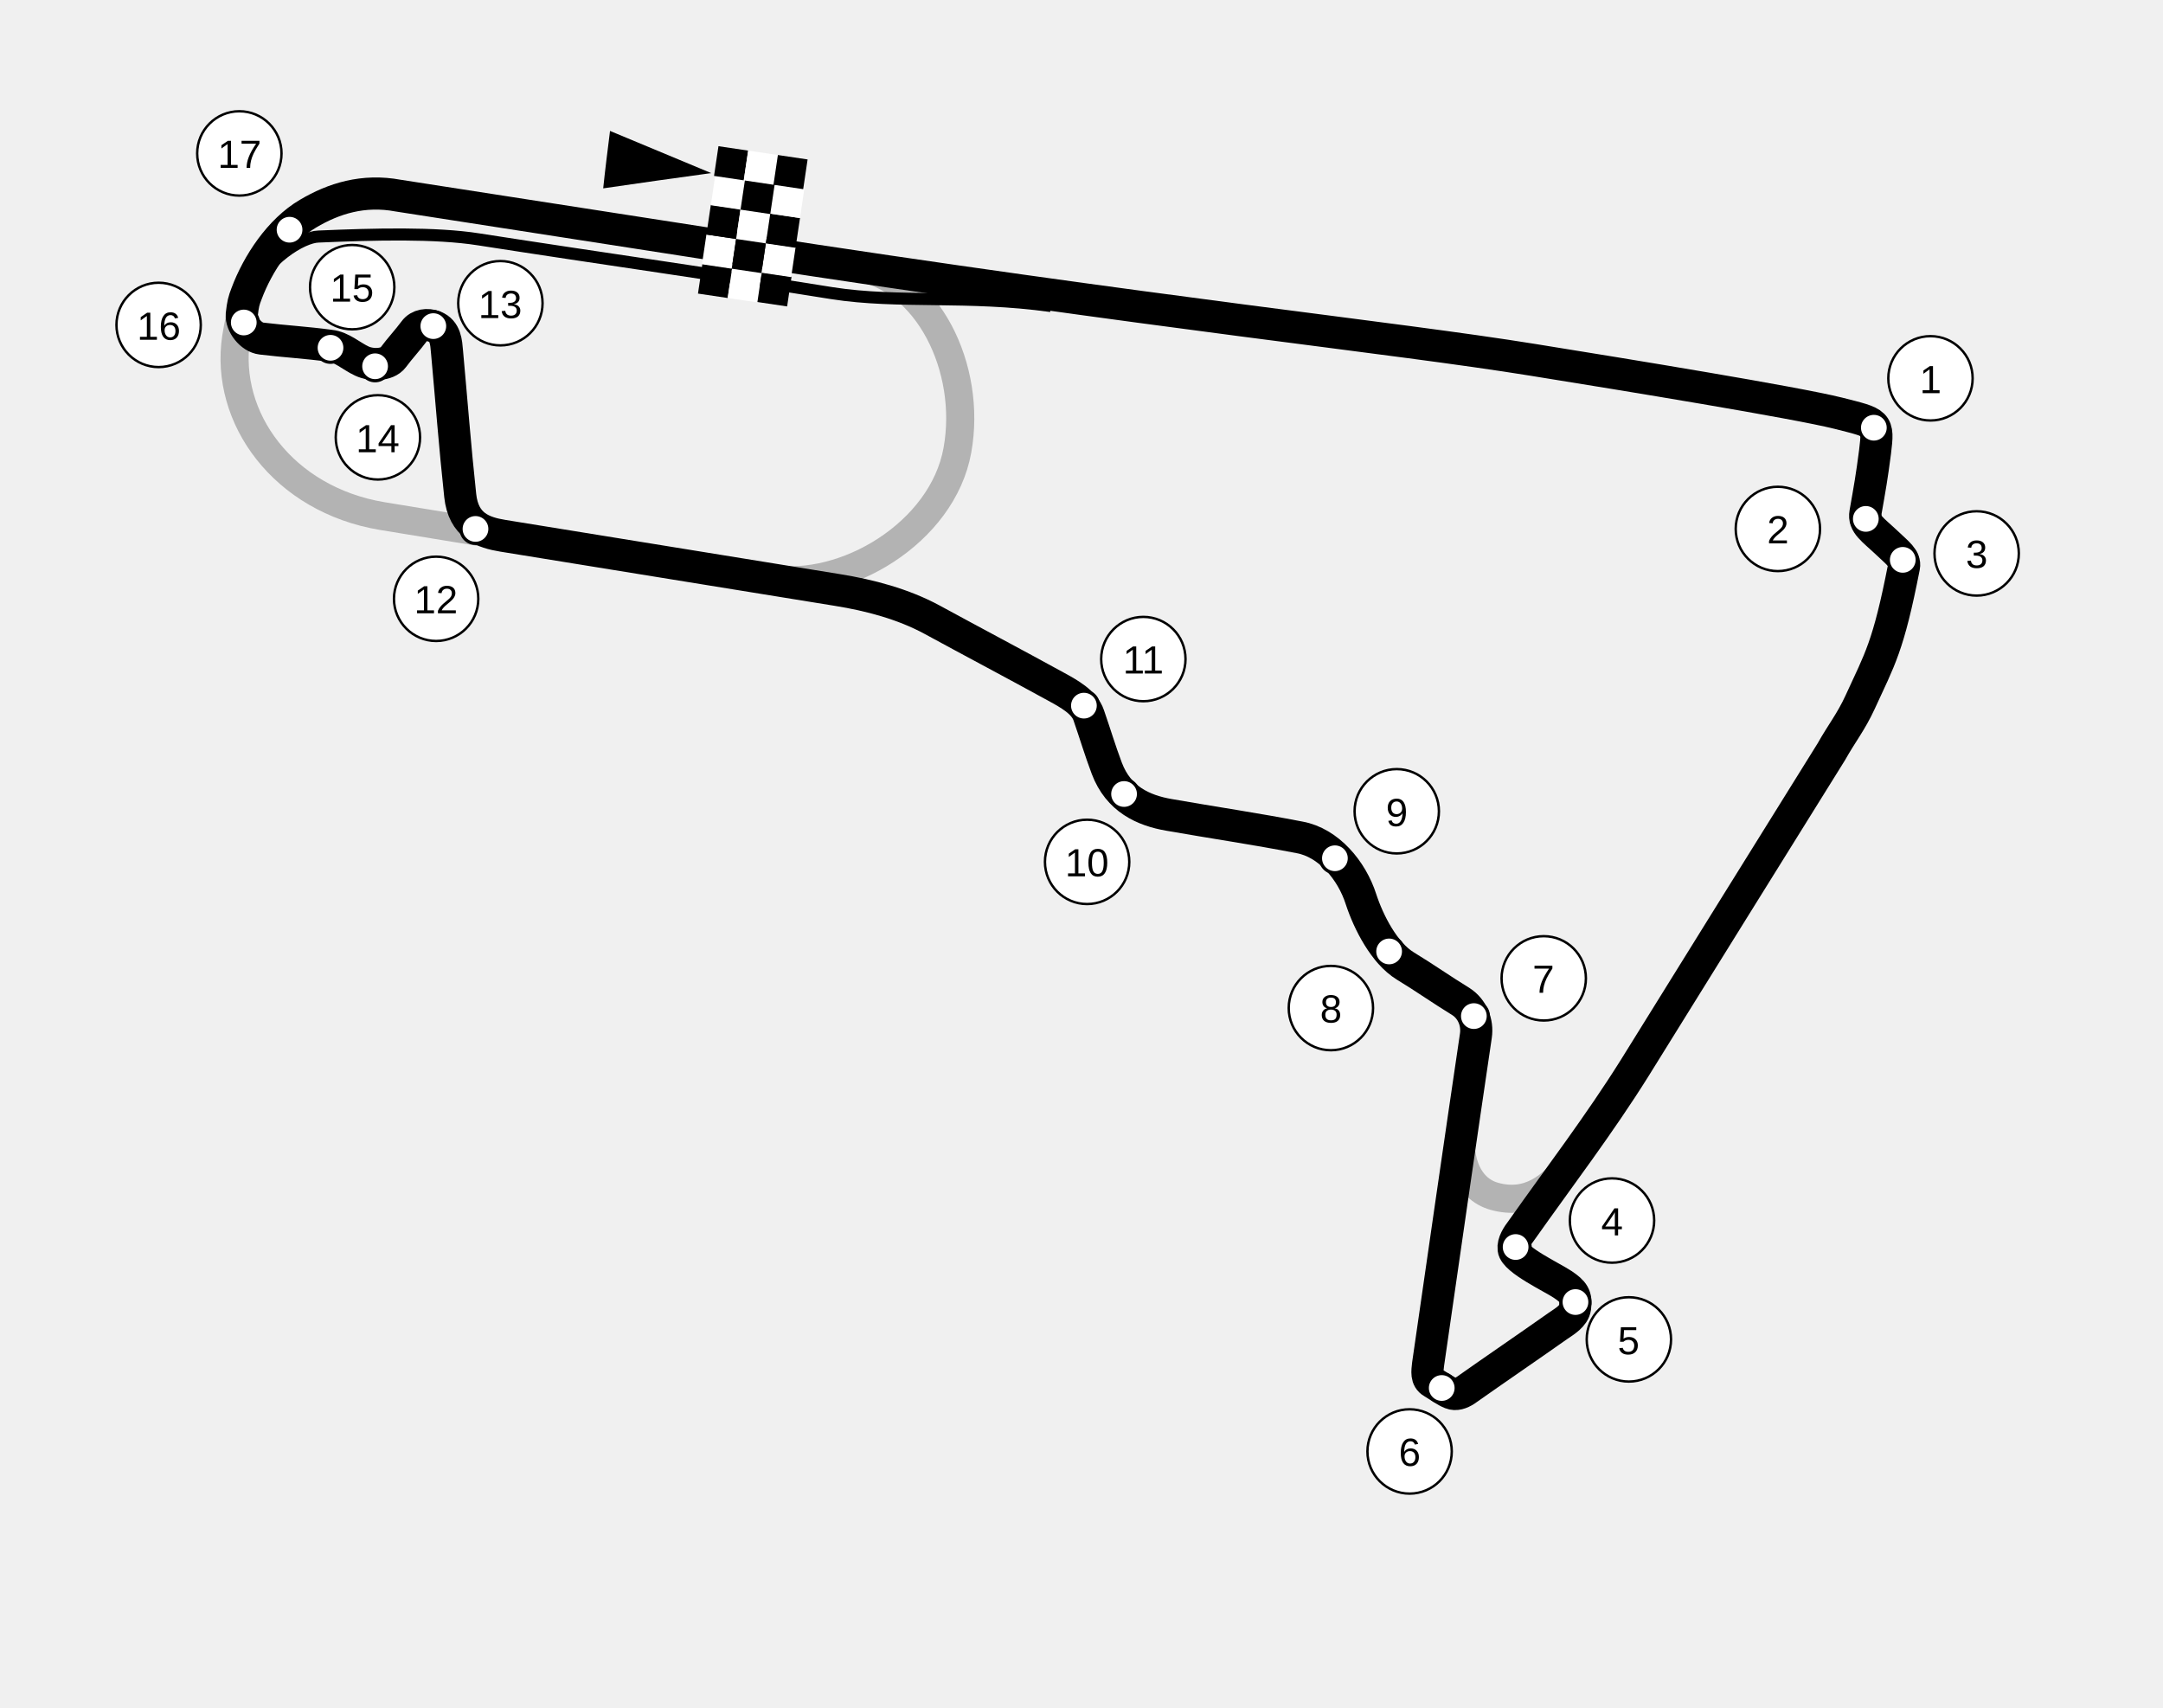
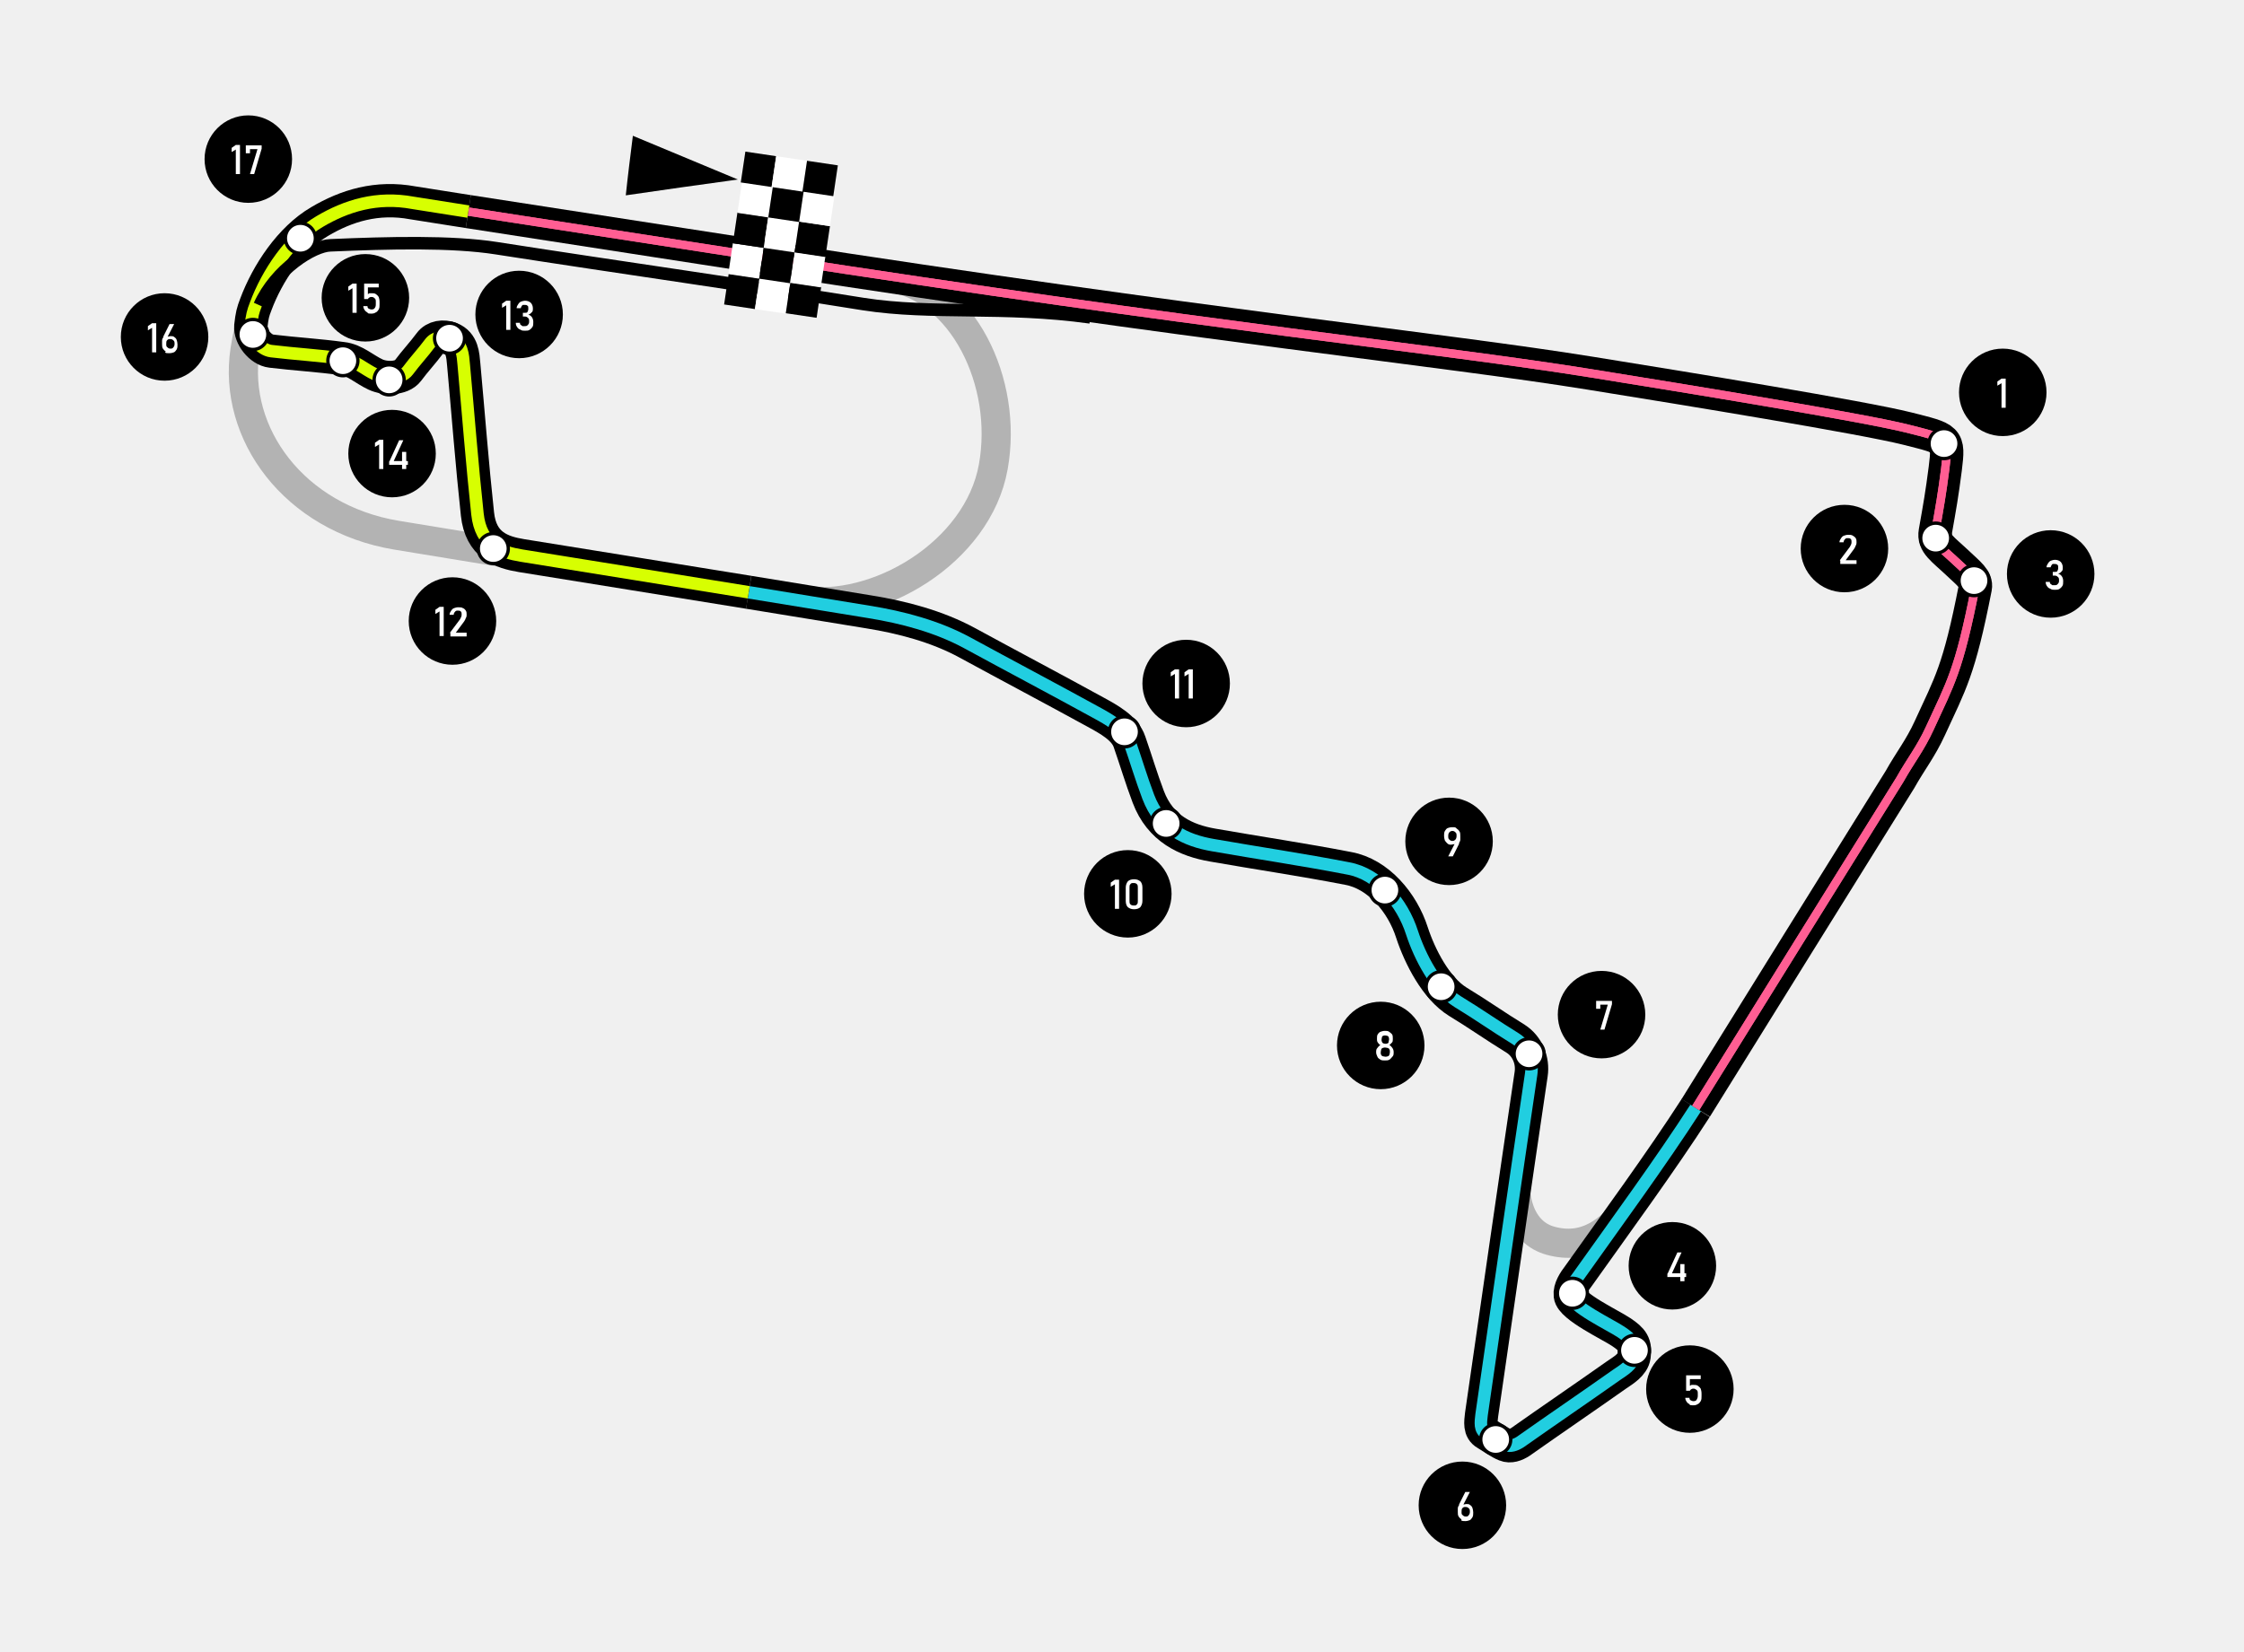
- <svg xmlns="http://www.w3.org/2000/svg" id="Layer_1" data-name="Layer 1" version="1.1" viewBox="0 0 538.6 425.2">
+ <svg xmlns="http://www.w3.org/2000/svg" id="Layer_1" data-name="Layer 1" version="1.1" viewBox="0 0 538.6 396.6">
  <defs>
    <style>
      .cls-1 {
-         stroke-width: .6px;
-       }
- 
-       .cls-1, .cls-2, .cls-3, .cls-4, .cls-5 {
+         stroke: #d7ff01;
+       }
+ 
+       .cls-1, .cls-2, .cls-3, .cls-4, .cls-5, .cls-6 {
+         fill: none;
+       }
+ 
+       .cls-1, .cls-3, .cls-5 {
+         stroke-width: 3px;
+       }
+ 
+       .cls-1, .cls-3, .cls-6 {
+         stroke-dasharray: 0 0 0 0 0 0 0 0 0 0 0 0;
+         stroke-miterlimit: 11.3;
+       }
+ 
+       .cls-7 {
+         stroke-width: .8px;
+       }
+ 
+       .cls-7, .cls-2, .cls-4, .cls-5 {
        stroke-miterlimit: 10;
      }

-       .cls-1, .cls-2, .cls-3, .cls-5 {
+       .cls-7, .cls-2, .cls-5 {
        stroke: #000;
      }

-       .cls-1, .cls-2, .cls-6 {
+       .cls-7, .cls-8 {
        fill: #fff;
      }

+       .cls-9 {
+         fill: #000;
+       }
+ 
+       .cls-9, .cls-8 {
+         stroke-width: 0px;
+       }
+ 
      .cls-2 {
-         stroke-width: .8px;
-       }
- 
-       .cls-7 {
-         isolation: isolate;
-       }
- 
-       .cls-7, .cls-8 {
-         font-family: ArialMT, Arial;
-         font-size: 9.8px;
-       }
- 
-       .cls-7, .cls-8, .cls-9 {
-         fill: #000;
-       }
- 
-       .cls-9, .cls-6 {
-         stroke-width: 0px;
+         stroke-width: 8px;
      }

      .cls-3 {
-         stroke-width: 8px;
-       }
- 
-       .cls-3, .cls-4, .cls-5 {
-         fill: none;
+         stroke: #21cee0;
      }

      .cls-4 {
        stroke: #b3b3b3;
        stroke-width: 7px;
      }

-       .cls-5 {
-         stroke-width: 3px;
+       .cls-10 {
+         isolation: isolate;
+       }
+ 
+       .cls-6 {
+         stroke: #ff5e93;
+         stroke-width: 2px;
      }
    </style>
  </defs>
-   <path id="Graphic_6" data-name="Graphic 6" class="cls-4" d="M126.8,53.1c38.1,5.9,48.5,7.5,86.6,13.4,17.5,2.7,28.7,25.1,25,45.6-3.7,20.6-28.1,35-46.5,32-33.7-5.5-63-10-96.7-15.6-24.7-4.1-39.4-24.5-36.4-44.4,4.4-29.1,24.6-37.8,40.6-35.2l27.3,4.1Z" />
+   <path id="Graphic_6" data-name="Graphic 6" class="cls-4" d="M126.8,53.1c38.1,5.9,48.5,7.5,86.6,13.4,17.5,2.7,28.7,25.1,25,45.6-3.7,20.6-28.1,35-46.5,32-33.7-5.5-63-10-96.7-15.6-24.7-4.1-39.4-24.5-36.4-44.4,4.4-29.1,24.6-37.8,40.6-35.2l27.3,4.1h.1Z" />
  <path id="Graphic_7" data-name="Graphic 7" class="cls-4" d="M391.9,288.2c-5.4,7.8-11.6,11.9-19.7,9.7-7.1-1.9-9.9-10.2-7.9-19.8" />
-   <path id="Graphic_5" data-name="Graphic 5" class="cls-3" d="M183.6,61.9c106.1,16.4,162.8,22,198.1,27.7,23.6,3.8,65.3,10.6,76.1,13.3,9.8,2.5,10,2.2,9.1,9.6-.8,6.2-1.3,9-2.4,15.2-.5,2.8,1.8,4.1,5.6,7.7,2.3,2.2,4.4,3.7,4,5.7-3.9,20-6,23-10.9,33.7-2.3,5-4.5,7.6-7.2,12.4-16.3,26.2-32.7,52.5-49,78.8-8.7,13.9-18.7,27-28.1,40.3-1,1.3-2.2,3.1-2,4.7.3,2.7,9.5,7,12.2,8.8,2.7,1.8,3.5,2.9,3.1,5.8-.3,2.1-2.6,3.4-4.2,4.5-7.8,5.5-15.3,10.6-23.1,16.1-1.1.7-2.4,1.2-3.6.7-1.3-.5-3.1-1.8-4.6-2.7-1.6-.9-1.3-2.7-1.1-4.5,3.9-27,7.9-54.8,11.9-81.8.5-3.3-.9-6.7-3.7-8.5-5.2-3.2-8.8-5.8-13.9-8.9-5.2-3.2-9.1-10.8-11-16.6-2.3-7.2-8.1-14.1-15.3-15.4-10.8-2.1-21.7-3.7-32.5-5.6-6.4-1.1-12.6-3.9-15.5-11.6-1.7-4.5-2.9-8.6-4.5-13.2-1.1-3.3-5-5.4-8.1-7.1-10.2-5.6-20.8-11.2-30.9-16.7-7.2-3.9-15.5-6.1-23.6-7.4-27.8-4.5-55.5-9-83.3-13.5-4.9-.8-9.8-2.5-10.6-10-1.3-12-2.2-23.9-3.3-35.9-.2-2.2-.3-5.1-3.1-6.2-1.8-.7-3.9-.4-5,1.1-1.7,2.3-3.6,4.3-5.3,6.6-1.5,2-5.5,2-7.8.9-2.6-1.2-5-3.5-7.9-3.8-5.8-.8-11.3-1.1-17.1-1.8-2.6-.3-5.1-3.5-4.9-6,.3-2.6.5-3.4,1.2-5.2,2.8-7.5,8.3-15.8,15.3-19.9,6.4-3.8,13.8-6.1,22.4-4.5l84.4,13.1Z" />
+   <path id="Graphic_5" data-name="Graphic 5" class="cls-2" d="M407,266c-8.3,12.9-19.3,27.9-28.1,40.3-1,1.3-2.2,3.1-2,4.7.3,2.7,9.5,7,12.2,8.8s3.5,2.9,3.1,5.8c-.3,2.1-2.6,3.4-4.2,4.5-7.8,5.5-15.3,10.6-23.1,16.1-1.1.7-2.4,1.2-3.6.7-1.3-.5-3.1-1.8-4.6-2.7-1.6-.9-1.3-2.7-1.1-4.5,3.9-27,7.9-54.8,11.9-81.8.5-3.3-.9-6.7-3.7-8.5-5.2-3.2-8.8-5.8-13.9-8.9-5.2-3.2-9.1-10.8-11-16.6-2.3-7.2-8.1-14.1-15.3-15.4-10.8-2.1-21.7-3.7-32.5-5.6-6.4-1.1-12.6-3.9-15.5-11.6-1.7-4.5-2.9-8.6-4.5-13.2-1.1-3.3-5-5.4-8.1-7.1-10.2-5.6-20.8-11.2-30.9-16.7-7.2-3.9-15.5-6.1-23.6-7.4-9.6-1.6-19.2-3.1-28.8-4.7" />
+   <path id="Graphic_5-2" data-name="Graphic 5" class="cls-3" d="M407,266c-8.3,12.9-19.3,27.9-28.1,40.3-1,1.3-2.2,3.1-2,4.7.3,2.7,9.5,7,12.2,8.8s3.5,2.9,3.1,5.8c-.3,2.1-2.6,3.4-4.2,4.5-7.8,5.5-15.3,10.6-23.1,16.1-1.1.7-2.4,1.2-3.6.7-1.3-.5-3.1-1.8-4.6-2.7-1.6-.9-1.3-2.7-1.1-4.5,3.9-27,7.9-54.8,11.9-81.8.5-3.3-.9-6.7-3.7-8.5-5.2-3.2-8.8-5.8-13.9-8.9-5.2-3.2-9.1-10.8-11-16.6-2.3-7.2-8.1-14.1-15.3-15.4-10.8-2.1-21.7-3.7-32.5-5.6-6.4-1.1-12.6-3.9-15.5-11.6-1.7-4.5-2.9-8.6-4.5-13.2-1.1-3.3-5-5.4-8.1-7.1-10.2-5.6-20.8-11.2-30.9-16.7-7.2-3.9-15.5-6.1-23.6-7.4-9.6-1.6-19.2-3.1-28.8-4.7" />
+   <path id="Graphic_5-3" data-name="Graphic 5" class="cls-2" d="M112.4,50.8l71.1,11h.1c106.1,16.5,162.8,22.1,198.1,27.8,23.6,3.8,65.3,10.6,76.1,13.3,9.8,2.5,10,2.2,9.1,9.6-.8,6.2-1.3,9-2.4,15.2-.5,2.8,1.8,4.1,5.6,7.7,2.3,2.2,4.4,3.7,4,5.7-3.9,20-6,23-10.9,33.7-2.3,5-4.5,7.6-7.2,12.4-16.3,26.2-32.7,52.5-49,78.8" />
+   <path id="Graphic_5-4" data-name="Graphic 5" class="cls-6" d="M112.4,50.8l71.1,11h.1c106.1,16.5,162.8,22.1,198.1,27.8,23.6,3.8,65.3,10.6,76.1,13.3,9.8,2.5,10,2.2,9.1,9.6-.8,6.2-1.3,9-2.4,15.2-.5,2.8,1.8,4.1,5.6,7.7,2.3,2.2,4.4,3.7,4,5.7-3.9,20-6,23-10.9,33.7-2.3,5-4.5,7.6-7.2,12.4-16.3,26.2-32.7,52.5-49,78.8" />
+   <path id="Graphic_5-5" data-name="Graphic 5" class="cls-6" d="M112.4,50.8l71.1,11h.1c106.1,16.5,162.8,22.1,198.1,27.8,23.6,3.8,65.3,10.6,76.1,13.3,9.8,2.5,10,2.2,9.1,9.6-.8,6.2-1.3,9-2.4,15.2-.5,2.8,1.8,4.1,5.6,7.7,2.3,2.2,4.4,3.7,4,5.7-3.9,20-6,23-10.9,33.7-2.3,5-4.5,7.6-7.2,12.4-16.3,26.2-32.7,52.5-49,78.8" />
+   <path id="Graphic_5-6" data-name="Graphic 5" class="cls-2" d="M179.7,142.2c-16.9-2.7-37.5-6.1-54.5-8.8-4.9-.8-9.8-2.5-10.6-10-1.3-12-2.2-23.9-3.3-35.9-.2-2.2-.3-5.1-3.1-6.2-1.8-.7-3.9-.4-5,1.1-1.7,2.3-3.6,4.3-5.3,6.6-1.5,2-5.5,2-7.8.9-2.6-1.2-5-3.5-7.9-3.8-5.8-.8-11.3-1.1-17.1-1.8-2.6-.3-5.1-3.5-4.9-6,.3-2.6.5-3.4,1.2-5.2,2.8-7.5,8.3-15.8,15.3-19.9,6.4-3.8,13.8-6.1,22.4-4.5l13.3,2.1" />
+   <path id="Graphic_5-7" data-name="Graphic 5" class="cls-1" d="M179.7,142.2c-16.9-2.7-37.5-6.1-54.5-8.8-4.9-.8-9.8-2.5-10.6-10-1.3-12-2.2-23.9-3.3-35.9-.2-2.2-.3-5.1-3.1-6.2-1.8-.7-3.9-.4-5,1.1-1.7,2.3-3.6,4.3-5.3,6.6-1.5,2-5.5,2-7.8.9-2.6-1.2-5-3.5-7.9-3.8-5.8-.8-11.3-1.1-17.1-1.8-2.6-.3-5.1-3.5-4.9-6,.3-2.6.5-3.4,1.2-5.2,2.8-7.5,8.3-15.8,15.3-19.9,6.4-3.8,13.8-6.1,22.4-4.5l13.3,2.1" />
  <path id="Graphic_8" data-name="Graphic 8" class="cls-5" d="M62.3,73.3c3.9-8.7,12.9-14.3,17-14.4,13.9-.6,29.1-1,39.9.7,30.8,4.8,60,8.9,88,13.4,16.6,2.6,33.7.3,54.5,3.2" />
-   <path id="Graphic_28_1_" data-name="Graphic 28 (1)" class="cls-9" d="M151.9,32.6c-.6,4.8-1.2,9.5-1.7,14.3,9-1.3,18-2.6,26.9-3.8l-25.2-10.5Z" />
+   <path id="Graphic_28" data-name="Graphic 28" class="cls-9" d="M151.9,32.6c-.6,4.8-1.2,9.5-1.7,14.3,9-1.3,18-2.6,26.9-3.8l-25.2-10.5Z" />
  <g>
    <path id="Rect_24" data-name="Rect 24" class="cls-9" d="M173.8,73.1l1.1-7.4,7.4,1.1-1.1,7.4-7.4-1.1Z" />
-     <path id="Rect_24_1_" data-name="Rect 24 (1)" class="cls-6" d="M181.2,74.2l1.1-7.4,7.4,1.1-1.1,7.4-7.4-1.1Z" />
-     <path id="Rect_24_2_" data-name="Rect 24 (2)" class="cls-9" d="M188.6,75.2l1.1-7.4,7.4,1.1-1.1,7.4-7.4-1.1Z" />
-     <path id="Rect_24_3_" data-name="Rect 24 (3)" class="cls-6" d="M174.8,65.8l1.1-7.4,7.4,1.1-1.1,7.4-7.4-1.1Z" />
-     <path id="Rect_24_4_" data-name="Rect 24 (4)" class="cls-6" d="M189.6,67.9l1.1-7.4,7.4,1.1-1.1,7.4-7.4-1.1Z" />
-     <path id="Rect_24_5_" data-name="Rect 24 (5)" class="cls-9" d="M182.2,66.9l1.1-7.4,7.4,1.1-1.1,7.4-7.4-1.1Z" />
-     <path id="Rect_24_11_" data-name="Rect 24 (11)" class="cls-9" d="M175.9,58.4l1.1-7.4,7.4,1.1-1.1,7.4-7.4-1.1Z" />
-     <path id="Rect_24_11_-2" data-name="Rect 24 (11)" class="cls-6" d="M183.3,59.5l1.1-7.4,7.4,1.1-1.1,7.4-7.4-1.1Z" />
-     <path id="Rect_24_11_-3" data-name="Rect 24 (11)" class="cls-9" d="M190.7,60.6l1.1-7.4,7.4,1.1-1.1,7.4-7.4-1.1Z" />
-     <path id="Rect_24_11_-4" data-name="Rect 24 (11)" class="cls-6" d="M177,51.1l1.1-7.4,7.4,1.1-1.1,7.4-7.4-1.1Z" />
-     <path id="Rect_24_11_-5" data-name="Rect 24 (11)" class="cls-6" d="M191.8,53.2l1.1-7.4,7.4,1.1-1.1,7.4-7.4-1.1Z" />
-     <path id="Rect_24_11_-6" data-name="Rect 24 (11)" class="cls-9" d="M184.4,52.2l1.1-7.4,7.4,1.1-1.1,7.4-7.4-1.1Z" />
-     <path id="Rect_24_17_" data-name="Rect 24 (17)" class="cls-9" d="M177.8,43.8l1.1-7.4,7.4,1.1-1.1,7.4-7.4-1.1Z" />
-     <path id="Rect_24_17_-2" data-name="Rect 24 (17)" class="cls-6" d="M185.2,44.9l1.1-7.4,7.4,1.1-1.1,7.4-7.4-1.1Z" />
-     <path id="Rect_24_17_-3" data-name="Rect 24 (17)" class="cls-9" d="M192.6,46l1.1-7.4,7.4,1.1-1.1,7.4-7.4-1.1Z" />
-   </g>
-   <circle id="Oval_36_1_" data-name="Oval 36 (1)" class="cls-1" cx="480.7" cy="94.2" r="10.5" />
-   <g id="Rect_37_1_" data-name="Rect 37 (1)">
-     <text class="cls-7">
-       <tspan x="0" y="0" xml:space="preserve">             </tspan>
-     </text>
-     <text class="cls-7" transform="translate(478 97.9)">
-       <tspan x="0" y="0">1</tspan>
-     </text>
-     <text class="cls-8" transform="translate(483.4 97.9)">
-       <tspan x="0" y="0" xml:space="preserve">         </tspan>
-     </text>
-   </g>
-   <circle id="Oval_39_12_" data-name="Oval 39 (12)" class="cls-2" cx="466.6" cy="106.5" r="3.6" />
-   <circle id="Oval_39_12_-2" data-name="Oval 39 (12)" class="cls-2" cx="464.6" cy="129.2" r="3.6" />
-   <circle id="Oval_39_12_-3" data-name="Oval 39 (12)" class="cls-2" cx="473.8" cy="139.4" r="3.6" />
-   <circle id="Oval_39_12_-4" data-name="Oval 39 (12)" class="cls-2" cx="377.4" cy="310.5" r="3.6" />
-   <circle id="Oval_39_12_-5" data-name="Oval 39 (12)" class="cls-2" cx="392.3" cy="324.2" r="3.6" />
-   <circle id="Oval_39_12_-6" data-name="Oval 39 (12)" class="cls-2" cx="359" cy="345.6" r="3.6" />
-   <circle id="Oval_39_12_-7" data-name="Oval 39 (12)" class="cls-2" cx="367" cy="253" r="3.6" />
-   <circle id="Oval_39_12_-8" data-name="Oval 39 (12)" class="cls-2" cx="345.9" cy="236.9" r="3.6" />
-   <circle id="Oval_39_12_-9" data-name="Oval 39 (12)" class="cls-2" cx="332.4" cy="213.7" r="3.6" />
-   <circle id="Oval_39_12_-10" data-name="Oval 39 (12)" class="cls-2" cx="279.9" cy="197.7" r="3.6" />
-   <circle id="Oval_39_12_-11" data-name="Oval 39 (12)" class="cls-2" cx="269.9" cy="175.7" r="3.6" />
-   <circle id="Oval_39_12_-12" data-name="Oval 39 (12)" class="cls-2" cx="118.4" cy="131.7" r="3.6" />
-   <circle id="Oval_39_12_-13" data-name="Oval 39 (12)" class="cls-2" cx="107.9" cy="81.2" r="3.6" />
-   <circle id="Oval_39_12_-14" data-name="Oval 39 (12)" class="cls-2" cx="93.4" cy="91.2" r="3.6" />
-   <circle id="Oval_39_12_-15" data-name="Oval 39 (12)" class="cls-2" cx="60.7" cy="80.3" r="3.6" />
-   <circle id="Oval_39_12_-16" data-name="Oval 39 (12)" class="cls-2" cx="82.3" cy="86.6" r="3.6" />
-   <circle id="Oval_36_1_-2" data-name="Oval 36 (1)" class="cls-1" cx="442.7" cy="131.7" r="10.5" />
-   <g id="Rect_37_1_-2" data-name="Rect 37 (1)">
-     <text class="cls-7">
-       <tspan x="0" y="0" xml:space="preserve">             </tspan>
-     </text>
-     <text class="cls-7" transform="translate(440 135.3)">
-       <tspan x="0" y="0">2</tspan>
-     </text>
-     <text class="cls-8" transform="translate(445.4 135.3)">
-       <tspan x="0" y="0" xml:space="preserve">         </tspan>
-     </text>
-   </g>
-   <circle id="Oval_36_1_-3" data-name="Oval 36 (1)" class="cls-1" cx="492.2" cy="137.8" r="10.5" />
-   <g id="Rect_37_1_-3" data-name="Rect 37 (1)">
-     <text class="cls-7">
-       <tspan x="0" y="0" xml:space="preserve">             </tspan>
-     </text>
-     <text class="cls-7" transform="translate(489.5 141.4)">
-       <tspan x="0" y="0">3</tspan>
-     </text>
-     <text class="cls-8" transform="translate(494.9 141.4)">
-       <tspan x="0" y="0" xml:space="preserve">         </tspan>
-     </text>
-   </g>
-   <circle id="Oval_36_1_-4" data-name="Oval 36 (1)" class="cls-1" cx="401.4" cy="303.9" r="10.5" />
-   <g id="Rect_37_1_-4" data-name="Rect 37 (1)">
-     <text class="cls-7">
-       <tspan x="0" y="0" xml:space="preserve">             </tspan>
-     </text>
-     <text class="cls-7" transform="translate(398.7 307.6)">
-       <tspan x="0" y="0">4</tspan>
-     </text>
-     <text class="cls-8" transform="translate(404.1 307.6)">
-       <tspan x="0" y="0" xml:space="preserve">         </tspan>
-     </text>
-   </g>
-   <circle id="Oval_36_1_-5" data-name="Oval 36 (1)" class="cls-1" cx="405.6" cy="333.5" r="10.5" />
-   <g id="Rect_37_1_-5" data-name="Rect 37 (1)">
-     <text class="cls-7">
-       <tspan x="0" y="0" xml:space="preserve">             </tspan>
-     </text>
-     <text class="cls-7" transform="translate(402.8 337.2)">
-       <tspan x="0" y="0">5</tspan>
-     </text>
-     <text class="cls-8" transform="translate(408.3 337.2)">
-       <tspan x="0" y="0" xml:space="preserve">         </tspan>
-     </text>
-   </g>
-   <circle id="Oval_36_1_-6" data-name="Oval 36 (1)" class="cls-1" cx="351" cy="361.4" r="10.5" />
-   <g id="Rect_37_1_-6" data-name="Rect 37 (1)">
-     <text class="cls-7">
-       <tspan x="0" y="0" xml:space="preserve">             </tspan>
-     </text>
-     <text class="cls-7" transform="translate(348.3 365)">
-       <tspan x="0" y="0">6</tspan>
-     </text>
-     <text class="cls-8" transform="translate(353.8 365)">
-       <tspan x="0" y="0" xml:space="preserve">         </tspan>
-     </text>
-   </g>
-   <circle id="Oval_36_1_-7" data-name="Oval 36 (1)" class="cls-1" cx="384.4" cy="243.6" r="10.5" />
-   <g id="Rect_37_1_-7" data-name="Rect 37 (1)">
-     <text class="cls-7">
-       <tspan x="0" y="0" xml:space="preserve">             </tspan>
-     </text>
-     <text class="cls-7" transform="translate(381.6 247.2)">
-       <tspan x="0" y="0">7</tspan>
-     </text>
-     <text class="cls-8" transform="translate(387.1 247.2)">
-       <tspan x="0" y="0" xml:space="preserve">         </tspan>
-     </text>
-   </g>
-   <circle id="Oval_36_1_-8" data-name="Oval 36 (1)" class="cls-1" cx="331.4" cy="251" r="10.5" />
-   <g id="Rect_37_1_-8" data-name="Rect 37 (1)">
-     <text class="cls-7">
-       <tspan x="0" y="0" xml:space="preserve">             </tspan>
-     </text>
-     <text class="cls-7" transform="translate(328.7 254.6)">
-       <tspan x="0" y="0">8</tspan>
-     </text>
-     <text class="cls-8" transform="translate(334.1 254.6)">
-       <tspan x="0" y="0" xml:space="preserve">         </tspan>
-     </text>
-   </g>
-   <circle id="Oval_36_1_-9" data-name="Oval 36 (1)" class="cls-1" cx="347.8" cy="202" r="10.5" />
-   <g id="Rect_37_1_-9" data-name="Rect 37 (1)">
-     <text class="cls-7">
-       <tspan x="0" y="0" xml:space="preserve">             </tspan>
-     </text>
-     <text class="cls-7" transform="translate(345.1 205.7)">
-       <tspan x="0" y="0">9</tspan>
-     </text>
-     <text class="cls-8" transform="translate(350.5 205.7)">
-       <tspan x="0" y="0" xml:space="preserve">         </tspan>
-     </text>
-   </g>
-   <circle id="Oval_36_1_-10" data-name="Oval 36 (1)" class="cls-1" cx="270.7" cy="214.6" r="10.5" />
-   <g id="Rect_37_1_-10" data-name="Rect 37 (1)">
-     <text class="cls-7">
-       <tspan x="0" y="0" xml:space="preserve">             </tspan>
-     </text>
-     <text class="cls-7" transform="translate(265.2 218.2)">
-       <tspan x="0" y="0">10</tspan>
-     </text>
-     <text class="cls-8" transform="translate(276.1 218.2)">
-       <tspan x="0" y="0" xml:space="preserve">         </tspan>
-     </text>
-   </g>
-   <circle id="Oval_36_1_-11" data-name="Oval 36 (1)" class="cls-1" cx="108.6" cy="149.1" r="10.5" />
-   <g id="Rect_37_1_-11" data-name="Rect 37 (1)">
-     <text class="cls-7">
-       <tspan x="0" y="0" xml:space="preserve">             </tspan>
-     </text>
-     <text class="cls-7" transform="translate(103.1 152.7)">
-       <tspan x="0" y="0">12</tspan>
-     </text>
-     <text class="cls-8" transform="translate(114.1 152.7)">
-       <tspan x="0" y="0" xml:space="preserve">         </tspan>
-     </text>
-   </g>
-   <circle id="Oval_36_1_-12" data-name="Oval 36 (1)" class="cls-1" cx="124.6" cy="75.5" r="10.5" />
-   <g id="Rect_37_1_-12" data-name="Rect 37 (1)">
-     <text class="cls-7">
-       <tspan x="0" y="0" xml:space="preserve">             </tspan>
-     </text>
-     <text class="cls-7" transform="translate(119.1 79.2)">
-       <tspan x="0" y="0">13</tspan>
-     </text>
-     <text class="cls-8" transform="translate(130 79.2)">
-       <tspan x="0" y="0" xml:space="preserve">         </tspan>
-     </text>
-   </g>
-   <circle id="Oval_36_1_-13" data-name="Oval 36 (1)" class="cls-1" cx="94.1" cy="108.9" r="10.5" />
-   <g id="Rect_37_1_-13" data-name="Rect 37 (1)">
-     <text class="cls-7">
-       <tspan x="0" y="0" xml:space="preserve">             </tspan>
-     </text>
-     <text class="cls-7" transform="translate(88.6 112.6)">
-       <tspan x="0" y="0">14</tspan>
-     </text>
-     <text class="cls-8" transform="translate(99.5 112.6)">
-       <tspan x="0" y="0" xml:space="preserve">         </tspan>
-     </text>
-   </g>
-   <circle id="Oval_36_1_-14" data-name="Oval 36 (1)" class="cls-1" cx="39.5" cy="80.9" r="10.5" />
-   <g id="Rect_37_1_-14" data-name="Rect 37 (1)">
-     <text class="cls-7">
-       <tspan x="0" y="0" xml:space="preserve">             </tspan>
-     </text>
-     <text class="cls-7" transform="translate(34.1 84.6)">
-       <tspan x="0" y="0">16</tspan>
-     </text>
-     <text class="cls-8" transform="translate(45 84.6)">
-       <tspan x="0" y="0" xml:space="preserve">         </tspan>
-     </text>
-   </g>
-   <circle id="Oval_36_1_-15" data-name="Oval 36 (1)" class="cls-1" cx="87.7" cy="71.5" r="10.5" />
-   <g id="Rect_37_1_-15" data-name="Rect 37 (1)">
-     <text class="cls-7">
-       <tspan x="0" y="0" xml:space="preserve">             </tspan>
-     </text>
-     <text class="cls-7" transform="translate(82.2 75.1)">
-       <tspan x="0" y="0">15</tspan>
-     </text>
-     <text class="cls-8" transform="translate(93.1 75.1)">
-       <tspan x="0" y="0" xml:space="preserve">         </tspan>
-     </text>
-   </g>
-   <circle id="Oval_36_1_-16" data-name="Oval 36 (1)" class="cls-1" cx="284.7" cy="164.1" r="10.5" />
-   <g id="Rect_37_1_-16" data-name="Rect 37 (1)">
-     <text class="cls-7">
-       <tspan x="0" y="0" xml:space="preserve">             </tspan>
-     </text>
-     <text class="cls-7" transform="translate(279.6 167.7)">
-       <tspan x="0" y="0">11</tspan>
-     </text>
-     <text class="cls-8" transform="translate(289.8 167.7)">
-       <tspan x="0" y="0" xml:space="preserve">         </tspan>
-     </text>
-   </g>
-   <circle id="Oval_36_1_-17" data-name="Oval 36 (1)" class="cls-1" cx="59.6" cy="38.2" r="10.5" />
-   <g id="Rect_37_1_-17" data-name="Rect 37 (1)">
-     <text class="cls-7">
-       <tspan x="0" y="0" xml:space="preserve">             </tspan>
-     </text>
-     <text class="cls-7" transform="translate(54.2 41.8)">
-       <tspan x="0" y="0">17</tspan>
-     </text>
-     <text class="cls-8" transform="translate(65.1 41.8)">
-       <tspan x="0" y="0" xml:space="preserve">         </tspan>
-     </text>
-   </g>
-   <circle id="Oval_39_12_-17" data-name="Oval 39 (12)" class="cls-2" cx="72.1" cy="57.2" r="3.6" />
+     <path id="Rect_24-2" data-name="Rect 24" class="cls-8" d="M181.2,74.2l1.1-7.4,7.4,1.1-1.1,7.4-7.4-1.1Z" />
+     <path id="Rect_24-3" data-name="Rect 24" class="cls-9" d="M188.6,75.2l1.1-7.4,7.4,1.1-1.1,7.4-7.4-1.1Z" />
+     <path id="Rect_24-4" data-name="Rect 24" class="cls-8" d="M174.8,65.8l1.1-7.4,7.4,1.1-1.1,7.4-7.4-1.1Z" />
+     <path id="Rect_24-5" data-name="Rect 24" class="cls-8" d="M189.6,67.9l1.1-7.4,7.4,1.1-1.1,7.4-7.4-1.1Z" />
+     <path id="Rect_24-6" data-name="Rect 24" class="cls-9" d="M182.2,66.9l1.1-7.4,7.4,1.1-1.1,7.4-7.4-1.1Z" />
+     <path id="Rect_24-7" data-name="Rect 24" class="cls-9" d="M175.9,58.4l1.1-7.4,7.4,1.1-1.1,7.4-7.4-1.1Z" />
+     <path id="Rect_24_11_-2" data-name="Rect 24 11 -2" class="cls-8" d="M183.3,59.5l1.1-7.4,7.4,1.1-1.1,7.4-7.4-1.1Z" />
+     <path id="Rect_24_11_-3" data-name="Rect 24 11 -3" class="cls-9" d="M190.7,60.6l1.1-7.4,7.4,1.1-1.1,7.4-7.4-1.1Z" />
+     <path id="Rect_24_11_-4" data-name="Rect 24 11 -4" class="cls-8" d="M177,51.1l1.1-7.4,7.4,1.1-1.1,7.4-7.4-1.1Z" />
+     <path id="Rect_24_11_-5" data-name="Rect 24 11 -5" class="cls-8" d="M191.8,53.2l1.1-7.4,7.4,1.1-1.1,7.4-7.4-1.1Z" />
+     <path id="Rect_24_11_-6" data-name="Rect 24 11 -6" class="cls-9" d="M184.4,52.2l1.1-7.4,7.4,1.1-1.1,7.4-7.4-1.1Z" />
+     <path id="Rect_24-8" data-name="Rect 24" class="cls-9" d="M177.8,43.8l1.1-7.4,7.4,1.1-1.1,7.4-7.4-1.1Z" />
+     <path id="Rect_24_17_-2" data-name="Rect 24 17 -2" class="cls-8" d="M185.2,44.9l1.1-7.4,7.4,1.1-1.1,7.4-7.4-1.1Z" />
+     <path id="Rect_24_17_-3" data-name="Rect 24 17 -3" class="cls-9" d="M192.6,46l1.1-7.4,7.4,1.1-1.1,7.4-7.4-1.1Z" />
+   </g>
+   <circle id="Oval_36" data-name="Oval 36" class="cls-9" cx="480.7" cy="94.2" r="10.5" />
+   <g id="Rect_37" data-name="Rect 37">
+     <g class="cls-10">
+       <g class="cls-10">
+         <path class="cls-8" d="M481.4,97.9h-1v-5.9l-1,.6v-1l1-.7h1v7Z" />
+       </g>
+     </g>
+   </g>
+   <circle id="Oval_39" data-name="Oval 39" class="cls-7" cx="466.6" cy="106.5" r="3.6" />
+   <circle id="Oval_39_12_-2" data-name="Oval 39 12 -2" class="cls-7" cx="464.6" cy="129.2" r="3.6" />
+   <circle id="Oval_39_12_-3" data-name="Oval 39 12 -3" class="cls-7" cx="473.8" cy="139.4" r="3.6" />
+   <circle id="Oval_39_12_-4" data-name="Oval 39 12 -4" class="cls-7" cx="377.4" cy="310.5" r="3.6" />
+   <circle id="Oval_39_12_-5" data-name="Oval 39 12 -5" class="cls-7" cx="392.3" cy="324.2" r="3.6" />
+   <circle id="Oval_39_12_-6" data-name="Oval 39 12 -6" class="cls-7" cx="359" cy="345.6" r="3.6" />
+   <circle id="Oval_39_12_-7" data-name="Oval 39 12 -7" class="cls-7" cx="367" cy="253" r="3.6" />
+   <circle id="Oval_39_12_-8" data-name="Oval 39 12 -8" class="cls-7" cx="345.9" cy="236.9" r="3.6" />
+   <circle id="Oval_39_12_-9" data-name="Oval 39 12 -9" class="cls-7" cx="332.4" cy="213.7" r="3.6" />
+   <circle id="Oval_39_12_-10" data-name="Oval 39 12 -10" class="cls-7" cx="279.9" cy="197.7" r="3.6" />
+   <circle id="Oval_39_12_-11" data-name="Oval 39 12 -11" class="cls-7" cx="269.9" cy="175.7" r="3.6" />
+   <circle id="Oval_39_12_-12" data-name="Oval 39 12 -12" class="cls-7" cx="118.4" cy="131.7" r="3.6" />
+   <circle id="Oval_39_12_-13" data-name="Oval 39 12 -13" class="cls-7" cx="107.9" cy="81.2" r="3.6" />
+   <circle id="Oval_39_12_-14" data-name="Oval 39 12 -14" class="cls-7" cx="93.4" cy="91.2" r="3.6" />
+   <circle id="Oval_39_12_-15" data-name="Oval 39 12 -15" class="cls-7" cx="60.7" cy="80.3" r="3.6" />
+   <circle id="Oval_39_12_-16" data-name="Oval 39 12 -16" class="cls-7" cx="82.3" cy="86.6" r="3.6" />
+   <circle id="Oval_36_1_-2" data-name="Oval 36 1 -2" class="cls-9" cx="442.7" cy="131.7" r="10.5" />
+   <g id="Rect_37_1_-2" data-name="Rect 37 1 -2">
+     <g class="cls-10">
+       <g class="cls-10">
+         <path class="cls-8" d="M441.6,134.5l2.4-3.2c.1-.2.2-.4.3-.6s.1-.4.1-.6h0c0-.3,0-.5-.2-.7-.2-.2-.4-.2-.7-.2s-.5,0-.7.3c-.2.2-.3.4-.3.7h0s-1,0-1,0h0c0-.4.2-.7.4-1s.4-.5.7-.6c.3-.1.6-.2,1-.2s.8,0,1.1.2.5.3.7.6c.2.3.2.6.2,1h0c0,.2,0,.5-.2.8-.1.3-.2.5-.4.8l-2,2.7h2.6v.9h-3.9v-.8Z" />
+       </g>
+     </g>
+   </g>
+   <circle id="Oval_36_1_-3" data-name="Oval 36 1 -3" class="cls-9" cx="492.2" cy="137.8" r="10.5" />
+   <g id="Rect_37_1_-3" data-name="Rect 37 1 -3">
+     <g class="cls-10">
+       <g class="cls-10">
+         <path class="cls-8" d="M492,141.3c-.3-.1-.5-.3-.7-.6-.2-.3-.3-.6-.3-1h1c0,.2,0,.4.2.5s.2.2.4.3c.2,0,.3,0,.5,0,.3,0,.6,0,.8-.3.2-.2.3-.4.3-.7v-.2c0-.3,0-.6-.3-.8-.2-.2-.4-.3-.7-.3h-.5v-.9h.5c.3,0,.5,0,.6-.2.1-.2.2-.4.2-.7v-.2c0-.3,0-.5-.2-.6-.2-.2-.4-.2-.7-.2s-.3,0-.4,0c-.1,0-.2.2-.3.3,0,.1-.2.3-.2.5h-1c0-.4.2-.7.4-1,.2-.3.4-.5.7-.6.3-.1.6-.2.9-.2.6,0,1.1.2,1.4.5.3.3.5.8.5,1.3h0c0,.5,0,.8-.3,1-.2.3-.5.4-.8.6.4,0,.7.3.9.6s.3.7.3,1.1h0c0,.5,0,.9-.2,1.2s-.4.5-.7.7c-.3.2-.7.2-1.1.2s-.7,0-1-.2Z" />
+       </g>
+     </g>
+   </g>
+   <circle id="Oval_36_1_-4" data-name="Oval 36 1 -4" class="cls-9" cx="401.4" cy="303.9" r="10.5" />
+   <g id="Rect_37_1_-4" data-name="Rect 37 1 -4">
+     <g class="cls-10">
+       <g class="cls-10">
+         <path class="cls-8" d="M400.3,305.7l2.3-5h1l-2.3,5h3.4v.9h-4.5v-.8ZM403.3,303.5h1v4.1h-1v-4.1Z" />
+       </g>
+     </g>
+   </g>
+   <circle id="Oval_36_1_-5" data-name="Oval 36 1 -5" class="cls-9" cx="405.6" cy="333.5" r="10.5" />
+   <g id="Rect_37_1_-5" data-name="Rect 37 1 -5">
+     <g class="cls-10">
+       <g class="cls-10">
+         <path class="cls-8" d="M405.5,337.1c-.3-.1-.5-.3-.7-.6-.2-.3-.3-.6-.3-.9h0s1,0,1,0h0c0,.3.1.5.3.6.2.1.4.2.7.2s.6-.1.7-.3.3-.5.3-.9v-.6c0-.4,0-.7-.3-.9s-.4-.3-.7-.3-.3,0-.5.1-.3.2-.4.4h-.9v-3.7h3.5v.9h-2.6v1.6c.1,0,.3-.2.4-.2.2,0,.3,0,.5,0,.4,0,.7,0,1,.2.3.2.5.4.7.7.1.3.2.7.2,1.2v.6c0,.5,0,.8-.2,1.2-.2.3-.4.6-.7.7-.3.2-.6.3-1.1.3s-.7,0-.9-.2Z" />
+       </g>
+     </g>
+   </g>
+   <circle id="Oval_36_1_-6" data-name="Oval 36 1 -6" class="cls-9" cx="351" cy="361.4" r="10.5" />
+   <g id="Rect_37_1_-6" data-name="Rect 37 1 -6">
+     <g class="cls-10">
+       <g class="cls-10">
+         <path class="cls-8" d="M350.8,364.8c-.3-.2-.5-.4-.7-.7s-.2-.7-.2-1.1h0c0-.3,0-.5,0-.8,0-.3.1-.6.3-.8,0,0,0,0,0-.1,0,0,0,0,0-.1l1.5-3h1.1l-1.8,3.5v-.2c0-.2.2-.3.4-.3s.3-.1.5-.1c.4,0,.7,0,.9.2.3.2.5.4.6.7.1.3.2.7.2,1.1h0c0,.5,0,.8-.2,1.2-.2.3-.4.6-.7.7s-.6.2-1,.2-.8,0-1-.2ZM352.5,363.8c.2-.2.3-.5.3-.8h0c0-.4,0-.7-.3-.9-.2-.2-.4-.3-.8-.3s-.5.1-.7.3c-.2.2-.2.5-.2.9h0c0,.4,0,.6.3.8.2.2.4.3.7.3s.5,0,.7-.3Z" />
+       </g>
+     </g>
+   </g>
+   <circle id="Oval_36_1_-7" data-name="Oval 36 1 -7" class="cls-9" cx="384.4" cy="243.6" r="10.5" />
+   <g id="Rect_37_1_-7" data-name="Rect 37 1 -7">
+     <g class="cls-10">
+       <g class="cls-10">
+         <path class="cls-8" d="M386.9,241.1l-1.8,6.1h-1l1.8-6h-1.8v1h-1v-1.9h3.8v.9Z" />
+       </g>
+     </g>
+   </g>
+   <circle id="Oval_36_1_-8" data-name="Oval 36 1 -8" class="cls-9" cx="331.4" cy="251" r="10.5" />
+   <g id="Rect_37_1_-8" data-name="Rect 37 1 -8">
+     <g class="cls-10">
+       <g class="cls-10">
+         <path class="cls-8" d="M331.3,254.4c-.3-.2-.6-.4-.7-.7s-.3-.6-.3-1h0c0-.5,0-.8.3-1.1.2-.3.4-.5.7-.7-.2-.1-.4-.3-.6-.6s-.2-.5-.2-.8v-.2c0-.4,0-.7.2-1,.2-.3.4-.5.7-.6s.6-.2,1-.2.7,0,1,.2c.3.2.5.4.7.6.2.3.2.6.2,1v.2c0,.3,0,.6-.2.8s-.4.4-.6.6c.3.2.5.4.7.7s.3.6.3,1h0c0,.5,0,.8-.3,1.1s-.4.5-.7.7c-.3.2-.7.2-1.1.2s-.8,0-1.1-.2ZM333.1,253.6c.2,0,.3-.2.4-.4,0-.2.1-.3.1-.6h0c0-.3,0-.5-.1-.6,0-.2-.2-.3-.4-.4-.2,0-.4-.1-.6-.1s-.4,0-.6.1c-.2,0-.3.2-.4.4,0,.2-.1.4-.1.6h0c0,.3,0,.5.1.6,0,.2.2.3.4.4.2,0,.4.1.6.1s.4,0,.6-.1ZM333,250.5c.2,0,.3-.2.3-.4s.1-.3.1-.5h0c0-.3,0-.4-.1-.6,0-.1-.2-.3-.3-.3-.1,0-.3-.1-.5-.1s-.4,0-.5.1c-.2,0-.3.2-.3.3,0,.2-.1.3-.1.5h0c0,.3,0,.5.1.6,0,.2.2.3.3.4.1,0,.3.1.5.1s.4,0,.5-.1Z" />
+       </g>
+     </g>
+   </g>
+   <circle id="Oval_36_1_-9" data-name="Oval 36 1 -9" class="cls-9" cx="347.8" cy="202" r="10.5" />
+   <g id="Rect_37_1_-9" data-name="Rect 37 1 -9">
+     <g class="cls-10">
+       <g class="cls-10">
+         <path class="cls-8" d="M349.3,202.2v.2c0,.1-.2.3-.4.3-.2,0-.4.1-.6.1-.3,0-.6,0-.9-.3s-.4-.4-.6-.7c-.1-.3-.2-.7-.2-1.1h0c0-.5,0-.8.2-1.2.2-.3.4-.6.7-.7s.6-.2,1.1-.2.8,0,1,.3c.3.2.5.4.7.7.2.3.2.7.2,1.2h0c0,.3,0,.5,0,.8s-.2.6-.3.8c0,0,0,0,0,.1,0,0,0,0,0,.1l-1.5,3h-1.1l1.8-3.5ZM349.3,201.6c.2-.2.3-.5.3-.9h0c0-.4,0-.7-.3-.9-.2-.2-.4-.3-.7-.3s-.5.1-.7.3c-.2.2-.3.5-.3.9h0c0,.4,0,.7.3.9.2.2.4.3.7.3s.5-.1.7-.3Z" />
+       </g>
+     </g>
+   </g>
+   <circle id="Oval_36_1_-10" data-name="Oval 36 1 -10" class="cls-9" cx="270.7" cy="214.6" r="10.5" />
+   <g id="Rect_37_1_-10" data-name="Rect 37 1 -10">
+     <g class="cls-10">
+       <g class="cls-10">
+         <path class="cls-8" d="M268.6,218.2h-1v-5.9l-1,.6v-1l1-.7h1v7Z" />
+         <path class="cls-8" d="M270.7,217.8c-.3-.3-.5-.8-.5-1.5v-3.2c0-.6.2-1.1.5-1.5.3-.3.8-.5,1.5-.5s1.1.2,1.5.5c.3.3.5.8.5,1.5v3.2c0,.6-.2,1.1-.5,1.5-.3.3-.8.5-1.5.5s-1.1-.2-1.5-.5ZM272.9,217.1c.2-.2.2-.4.2-.8v-3.2c0-.3,0-.6-.2-.8-.2-.2-.4-.3-.8-.3s-.6,0-.8.3c-.2.2-.2.4-.2.8v3.2c0,.3,0,.6.2.8.2.2.4.3.8.3s.6,0,.8-.3Z" />
+       </g>
+     </g>
+   </g>
+   <circle id="Oval_36_1_-11" data-name="Oval 36 1 -11" class="cls-9" cx="108.6" cy="149.1" r="10.5" />
+   <g id="Rect_37_1_-11" data-name="Rect 37 1 -11">
+     <g class="cls-10">
+       <g class="cls-10">
+         <path class="cls-8" d="M106.5,152.7h-1v-5.9l-1,.6v-1l1-.7h1v7Z" />
+         <path class="cls-8" d="M108,151.9l2.4-3.2c.1-.2.2-.4.3-.6s.1-.4.1-.6h0c0-.3,0-.5-.2-.7-.2-.2-.4-.2-.7-.2s-.5,0-.7.3c-.2.2-.3.4-.3.7h0s-1,0-1,0h0c0-.4.2-.7.4-1,.2-.3.4-.5.7-.6.3-.1.6-.2,1-.2s.8,0,1.1.2c.3.1.5.3.7.6.2.3.2.6.2,1h0c0,.2,0,.5-.2.8-.1.3-.2.5-.4.8l-2,2.7h2.6v.9h-3.9v-.8Z" />
+       </g>
+     </g>
+   </g>
+   <circle id="Oval_36_1_-12" data-name="Oval 36 1 -12" class="cls-9" cx="124.6" cy="75.5" r="10.5" />
+   <g id="Rect_37_1_-12" data-name="Rect 37 1 -12">
+     <g class="cls-10">
+       <g class="cls-10">
+         <path class="cls-8" d="M122.5,79.2h-1v-5.9l-1,.6v-1l1-.7h1v7Z" />
+         <path class="cls-8" d="M124.8,79.1c-.3-.1-.5-.3-.7-.6s-.3-.6-.3-1h1c0,.2,0,.4.2.5s.2.2.4.3c.2,0,.3,0,.5,0,.3,0,.6,0,.8-.3.2-.2.3-.4.3-.7v-.2c0-.3,0-.6-.3-.8-.2-.2-.4-.3-.7-.3h-.5v-.9h.5c.3,0,.5,0,.6-.2.1-.2.2-.4.2-.7v-.2c0-.3,0-.5-.2-.6-.2-.2-.4-.2-.7-.2s-.3,0-.4,0c-.1,0-.2.2-.3.3,0,.1-.2.3-.2.5h-1c0-.4.2-.7.4-1,.2-.3.4-.5.7-.6.3-.1.6-.2.9-.2.6,0,1.1.2,1.4.5s.5.8.5,1.3h0c0,.5,0,.8-.3,1-.2.3-.5.4-.8.6.4,0,.7.3.9.6.2.3.3.7.3,1.1h0c0,.5,0,.9-.2,1.2s-.4.5-.7.7c-.3.2-.7.2-1.1.2s-.7,0-1-.2Z" />
+       </g>
+     </g>
+   </g>
+   <circle id="Oval_36_1_-13" data-name="Oval 36 1 -13" class="cls-9" cx="94.1" cy="108.9" r="10.5" />
+   <g id="Rect_37_1_-13" data-name="Rect 37 1 -13">
+     <g class="cls-10">
+       <g class="cls-10">
+         <path class="cls-8" d="M92,112.6h-1v-5.9l-1,.6v-1l1-.7h1v7Z" />
+         <path class="cls-8" d="M93.5,110.7l2.3-5h1l-2.3,5h3.4v.9h-4.5v-.8ZM96.5,108.5h1v4.1h-1v-4.1Z" />
+       </g>
+     </g>
+   </g>
+   <circle id="Oval_36_1_-14" data-name="Oval 36 1 -14" class="cls-9" cx="39.5" cy="80.9" r="10.5" />
+   <g id="Rect_37_1_-14" data-name="Rect 37 1 -14">
+     <g class="cls-10">
+       <g class="cls-10">
+         <path class="cls-8" d="M37.5,84.6h-1v-5.9l-1,.6v-1l1-.7h1v7Z" />
+         <path class="cls-8" d="M39.8,84.4c-.3-.2-.5-.4-.7-.7-.2-.3-.2-.7-.2-1.1h0c0-.3,0-.5,0-.8,0-.3.1-.6.3-.8,0,0,0,0,0-.1,0,0,0,0,0-.1l1.5-3h1.1l-1.8,3.5v-.2c0-.2.2-.3.4-.3s.3-.1.5-.1c.4,0,.7,0,.9.2.3.2.5.4.6.7.1.3.2.7.2,1.1h0c0,.5,0,.8-.2,1.2-.2.3-.4.6-.7.7s-.6.2-1.1.2-.8,0-1-.2ZM41.6,83.4c.2-.2.3-.5.3-.8h0c0-.4,0-.7-.3-.9-.2-.2-.4-.3-.8-.3s-.5.1-.7.3-.2.5-.2.9h0c0,.4,0,.6.3.8.2.2.4.3.7.3s.5,0,.7-.3Z" />
+       </g>
+     </g>
+   </g>
+   <circle id="Oval_36_1_-15" data-name="Oval 36 1 -15" class="cls-9" cx="87.7" cy="71.5" r="10.5" />
+   <g id="Rect_37_1_-15" data-name="Rect 37 1 -15">
+     <g class="cls-10">
+       <g class="cls-10">
+         <path class="cls-8" d="M85.6,75.1h-1v-5.9l-1,.6v-1l1-.7h1v7Z" />
+         <path class="cls-8" d="M88.2,75c-.3-.1-.5-.3-.7-.6-.2-.3-.3-.6-.3-.9h0s1,0,1,0h0c0,.3.1.5.3.6.2.1.4.2.7.2s.6-.1.7-.3c.2-.2.3-.5.3-.9v-.6c0-.4,0-.7-.3-.9-.2-.2-.4-.3-.7-.3s-.3,0-.5.1-.3.2-.4.4h-.9v-3.7h3.5v.9h-2.6v1.6c.1,0,.3-.2.4-.2.1,0,.3,0,.5,0,.4,0,.7,0,1,.2.3.2.5.4.7.7.1.3.2.7.2,1.2v.6c0,.5,0,.8-.2,1.2-.2.3-.4.6-.7.7-.3.2-.6.3-1.1.3s-.7,0-.9-.2Z" />
+       </g>
+     </g>
+   </g>
+   <circle id="Oval_36_1_-16" data-name="Oval 36 1 -16" class="cls-9" cx="284.7" cy="164.1" r="10.5" />
+   <g id="Rect_37_1_-16" data-name="Rect 37 1 -16">
+     <g class="cls-10">
+       <g class="cls-10">
+         <path class="cls-8" d="M283,167.7h-1v-5.9l-1,.6v-1l1-.7h1v7Z" />
+         <path class="cls-8" d="M286.3,167.7h-1v-5.9l-1,.6v-1l1-.7h1v7Z" />
+       </g>
+     </g>
+   </g>
+   <circle id="Oval_36_1_-17" data-name="Oval 36 1 -17" class="cls-9" cx="59.6" cy="38.2" r="10.5" />
+   <g id="Rect_37_1_-17" data-name="Rect 37 1 -17">
+     <g class="cls-10">
+       <g class="cls-10">
+         <path class="cls-8" d="M57.6,41.8h-1v-5.9l-1,.6v-1l1-.7h1v7Z" />
+         <path class="cls-8" d="M62.8,35.7l-1.8,6.1h-1l1.8-6h-1.8v1h-1v-1.9h3.8v.9Z" />
+       </g>
+     </g>
+   </g>
+   <circle id="Oval_39_12_-17" data-name="Oval 39 12 -17" class="cls-7" cx="72.1" cy="57.2" r="3.6" />
</svg>
